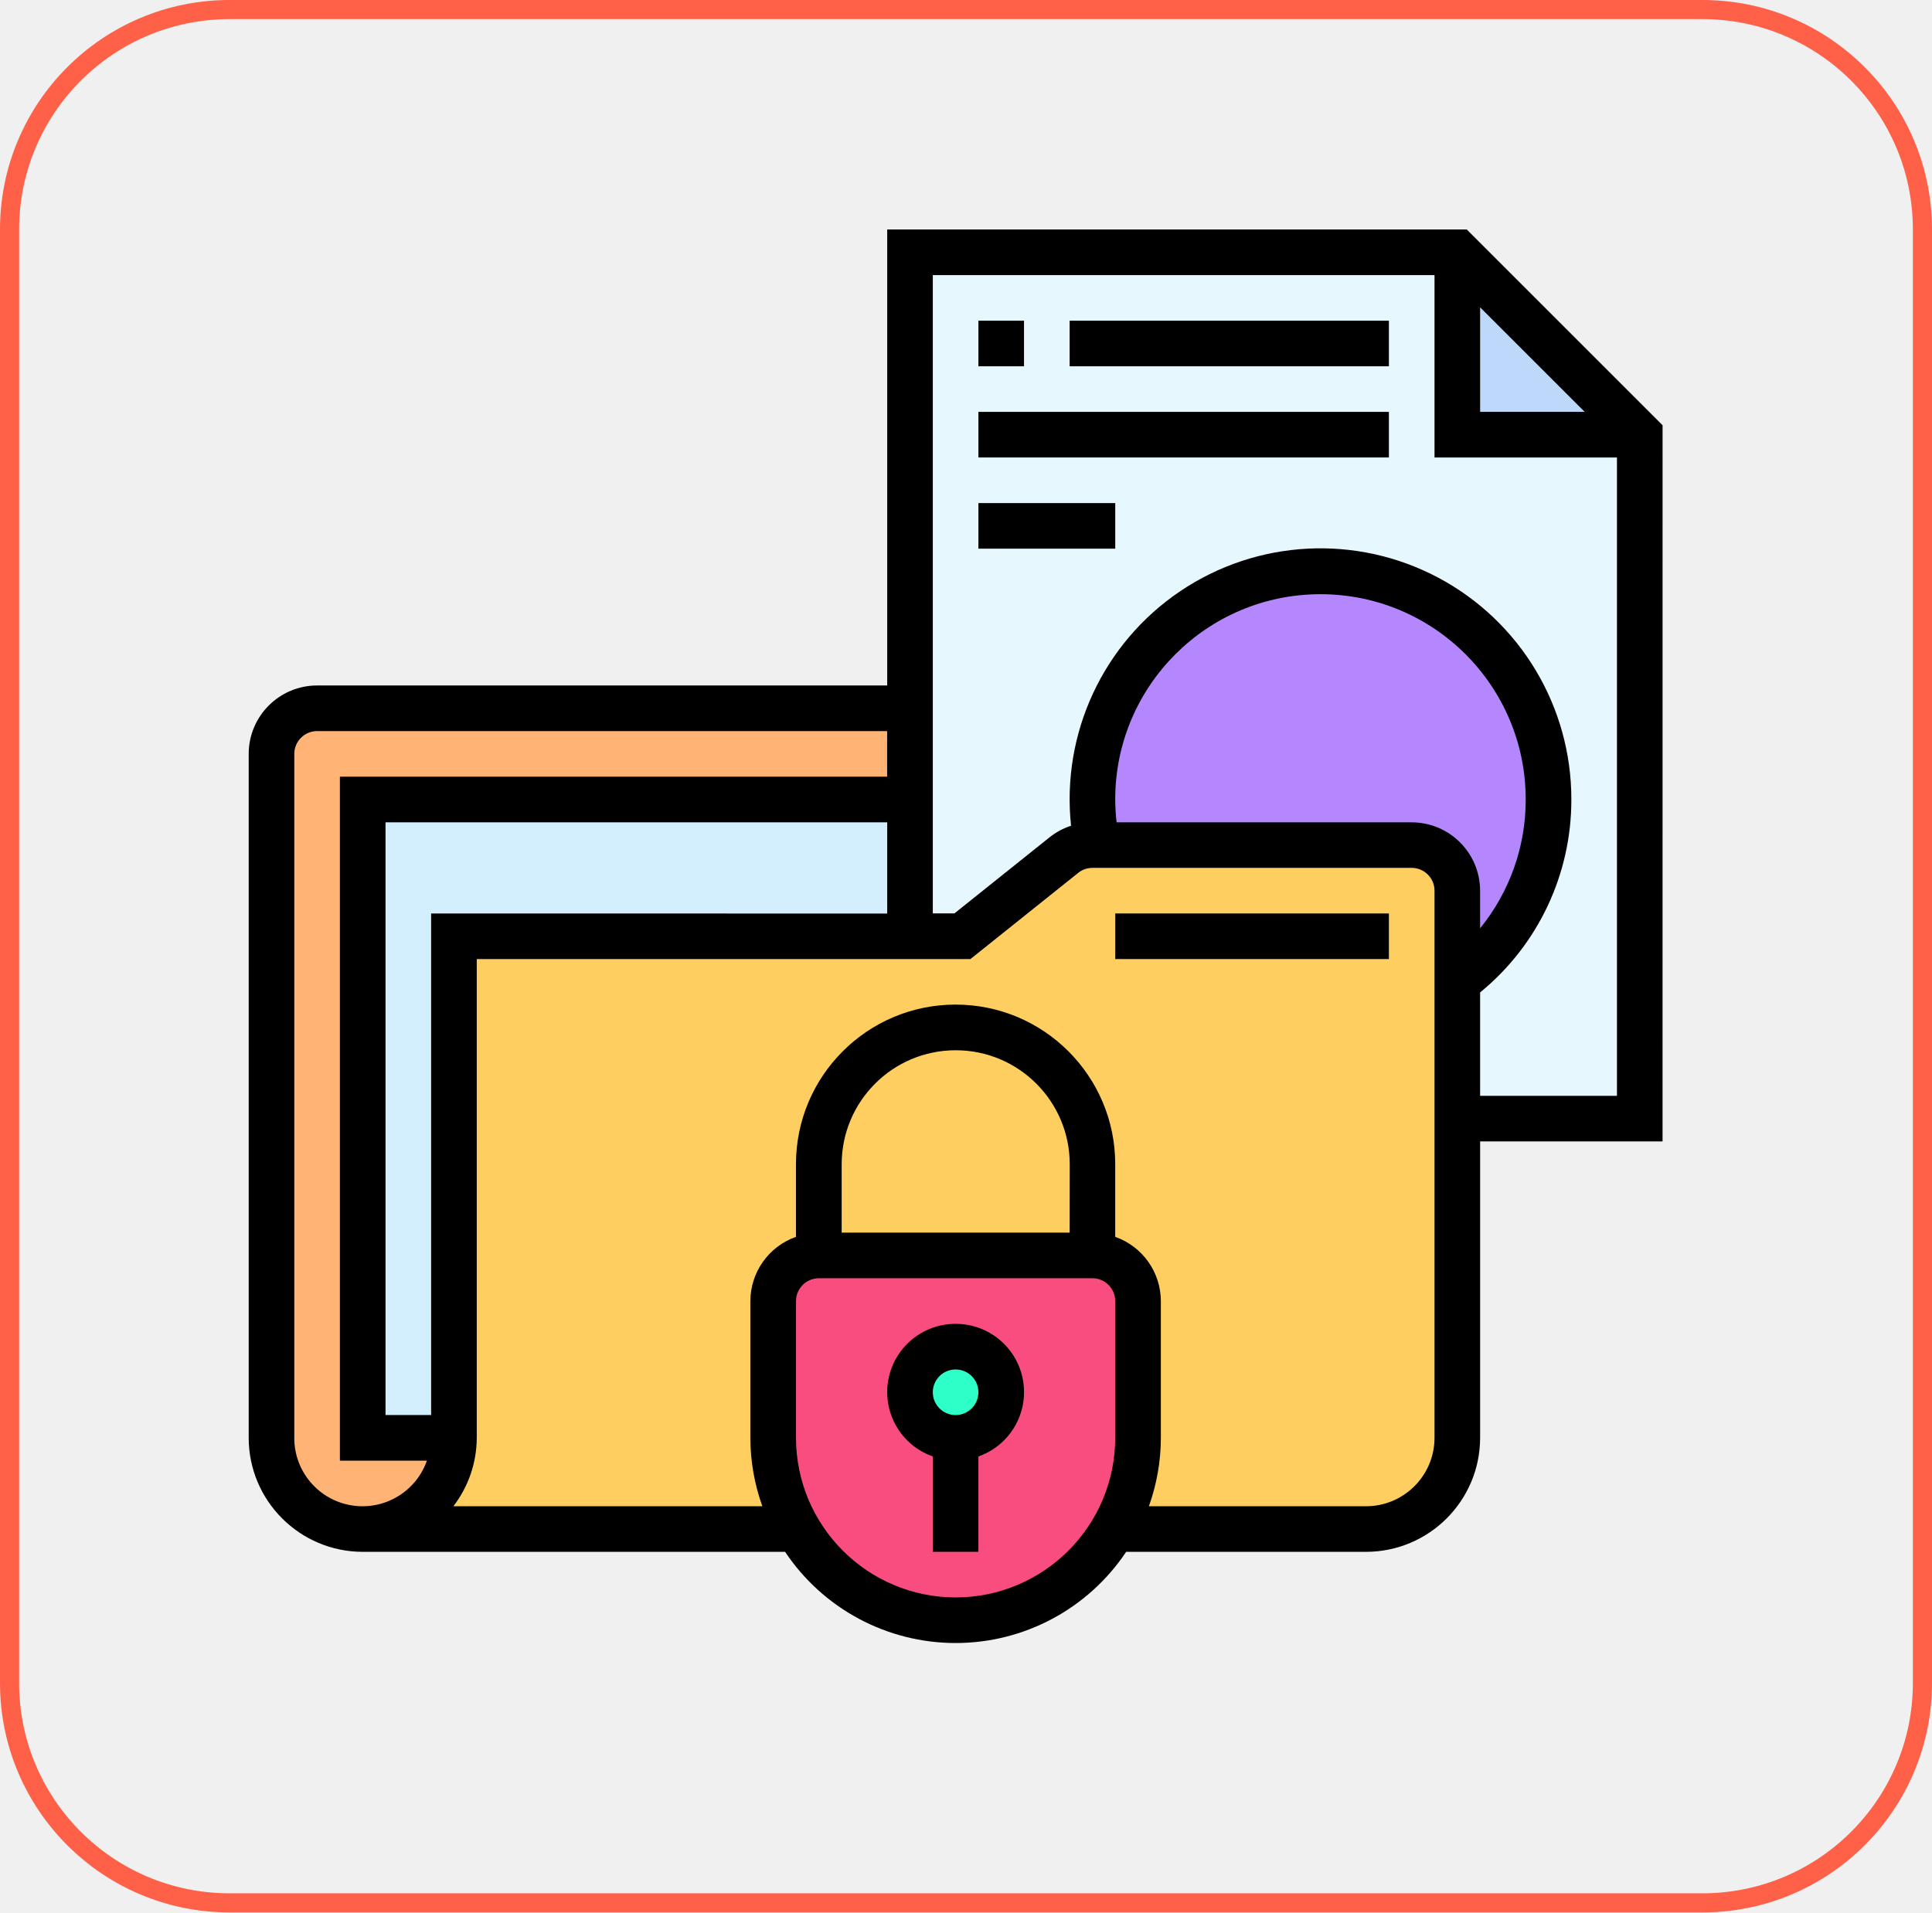
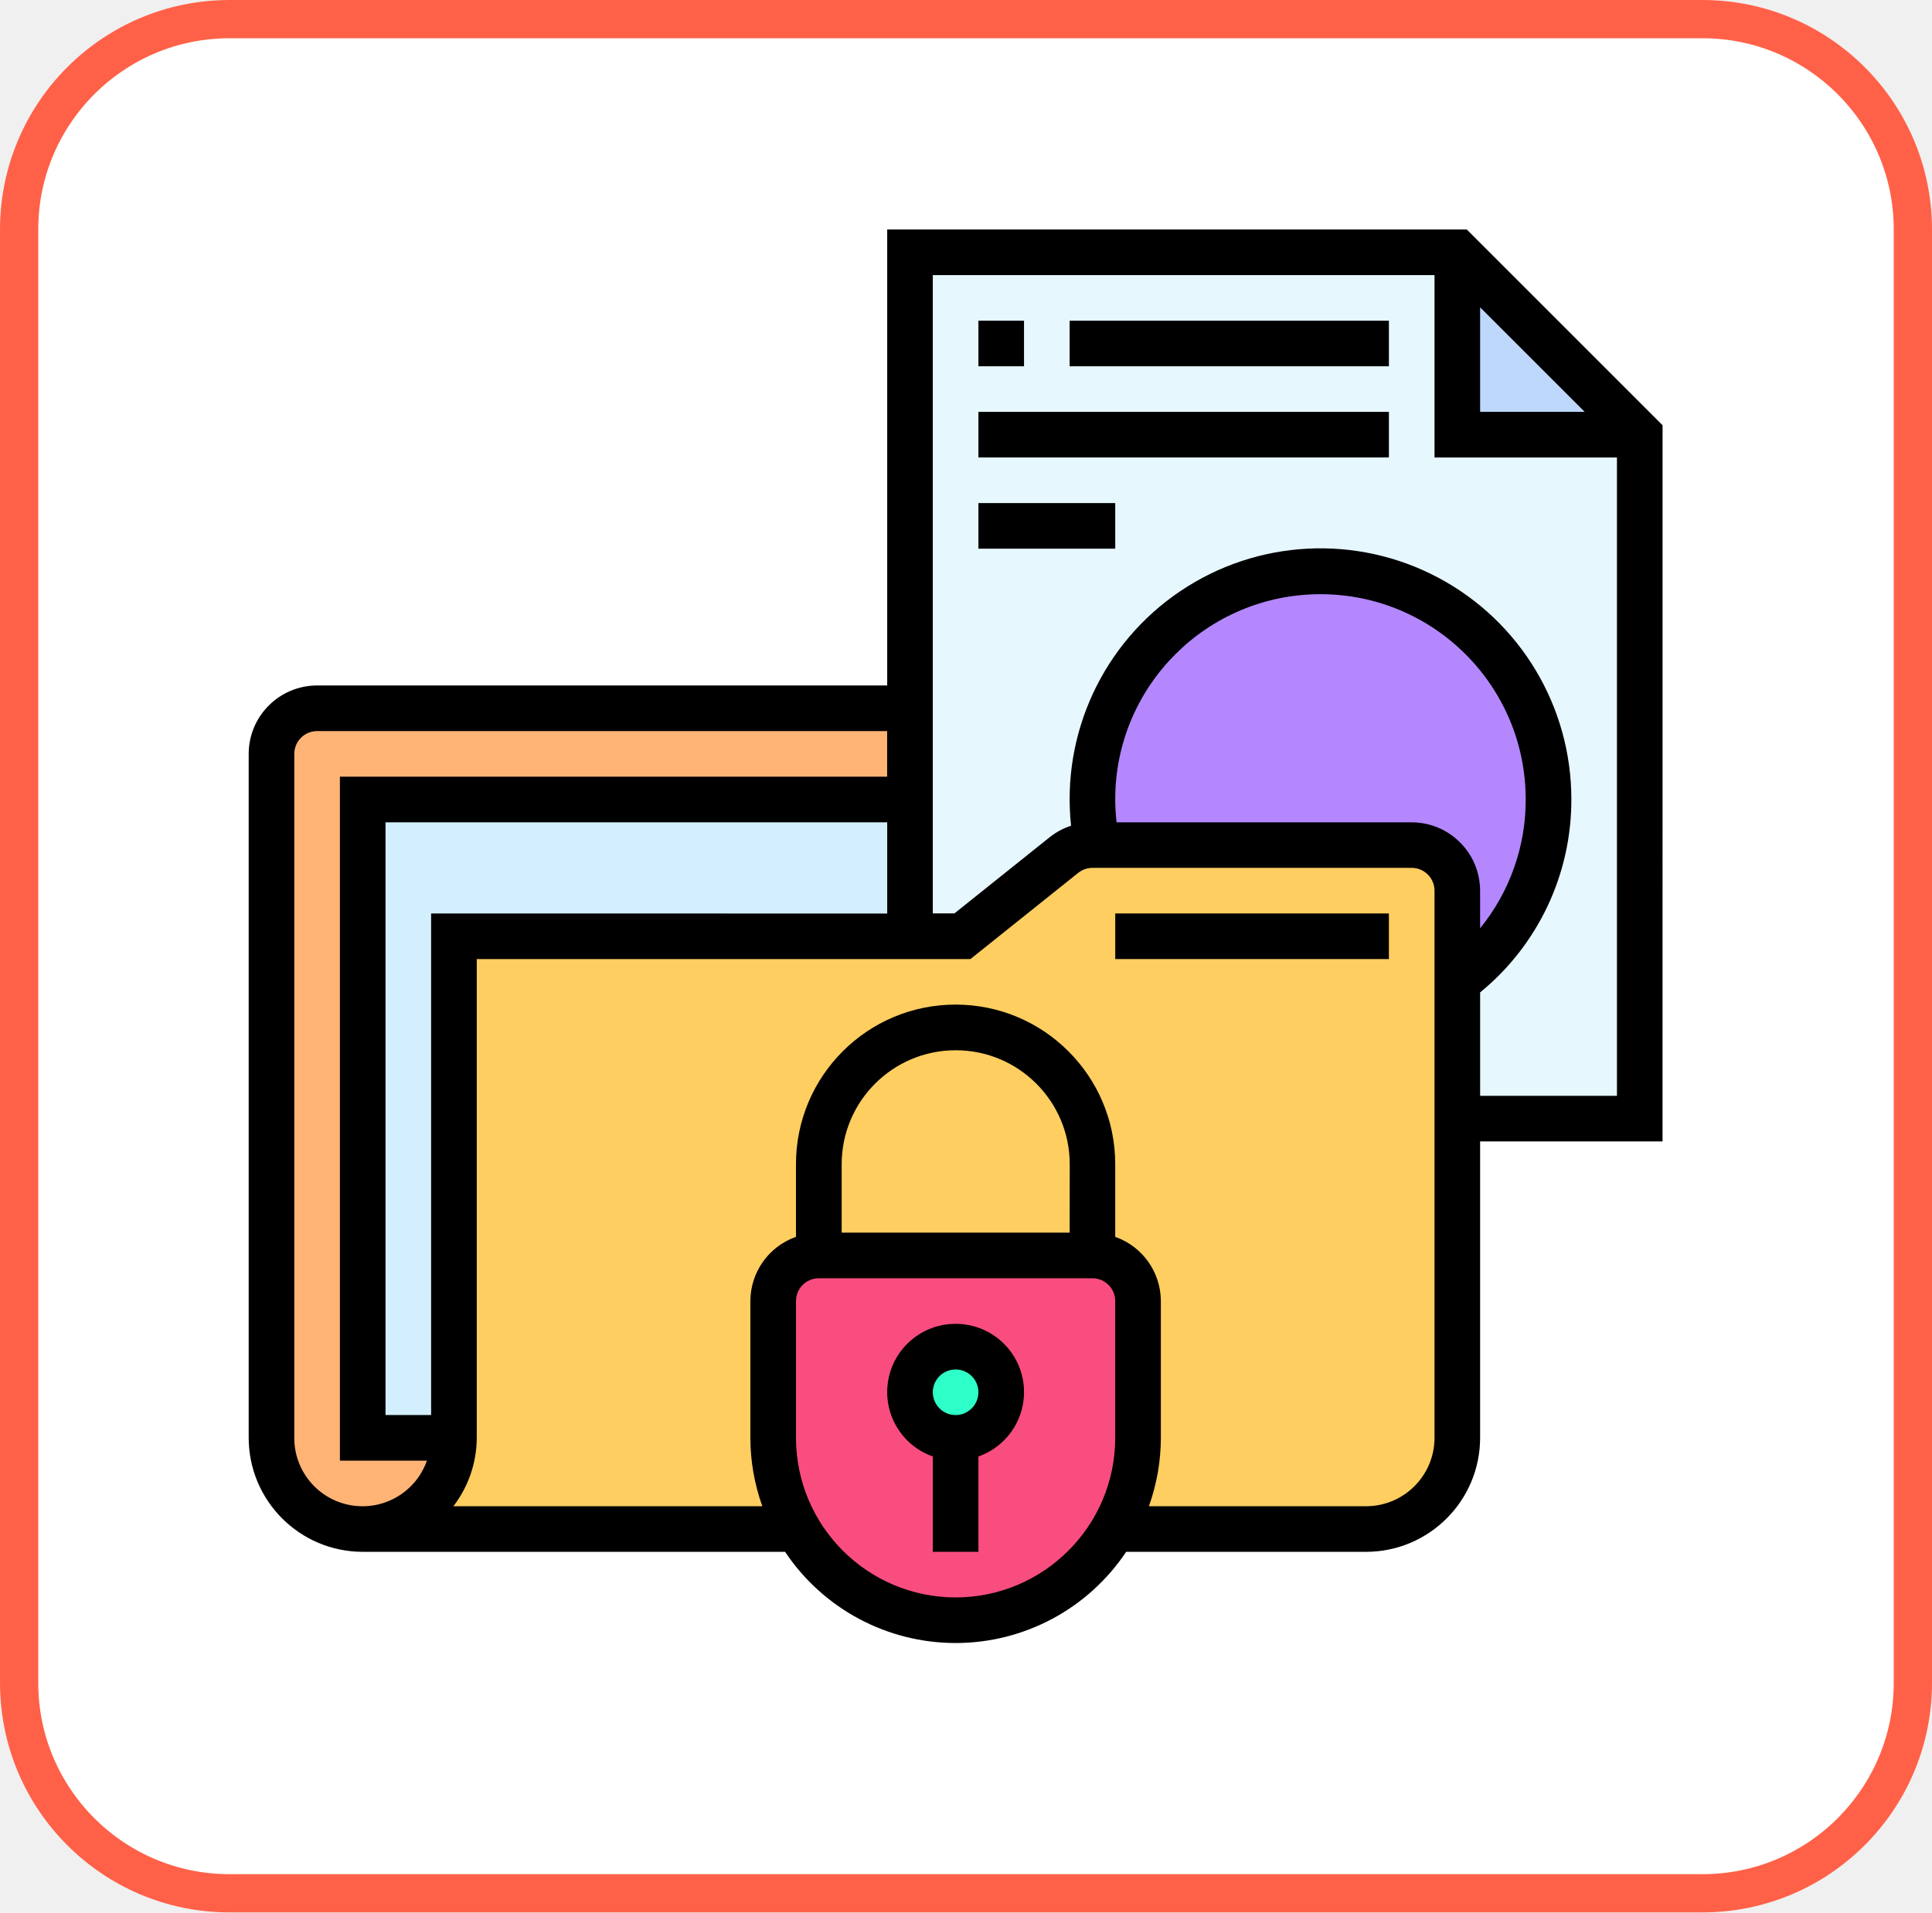
<svg xmlns="http://www.w3.org/2000/svg" width="101" height="100" viewBox="0 0 101 100">
-   <g id="Grupo_1043978" data-name="Grupo 1043978" transform="translate(-750 -3176)">
-     <g id="carpeta-confidencial" transform="translate(763 3188)">
+   <g id="Grupo_1044817" data-name="Grupo 1044817" transform="translate(-750 -3201)">
+     <g id="Grupo_1044813" data-name="Grupo 1044813">
+       <g id="Rectángulo_356239" data-name="Rectángulo 356239" transform="translate(750 3201)" fill="#fff" stroke="#ff6148" stroke-width="2">
+         <rect width="101" height="100" rx="12" stroke="none" />
+         <rect x="1" y="1" width="99" height="98" rx="11" fill="none" />
+       </g>
+     </g>
+     <g id="carpeta-confidencial" transform="translate(763 3213)">
      <path id="Trazado_163003" data-name="Trazado 163003" d="M232,31.843V8h28.612v9.537h9.537V53.3h-9.537V46.149a11.922,11.922,0,1,0-19.075-9.537A12.124,12.124,0,0,0,241.776,39h-.239a2.367,2.367,0,0,0-1.49.524l-5.305,4.244H232Zm0,0" transform="translate(-197.427 -6.808)" fill="#e6f7fe" />
      <path id="Trazado_163004" data-name="Trazado 163004" d="M433.537,17.537H424V8Zm0,0" transform="translate(-360.815 -6.808)" fill="#bed8fb" />
      <path id="Trazado_163005" data-name="Trazado 163005" d="M319.844,131.922a11.892,11.892,0,0,1-4.769,9.537V136.69a2.391,2.391,0,0,0-2.384-2.384H296.239a12.122,12.122,0,0,1-.239-2.384,11.922,11.922,0,1,1,23.843,0Zm0,0" transform="translate(-251.89 -102.118)" fill="#b487ff" />
      <path id="Trazado_163006" data-name="Trazado 163006" d="M41.381,168v4.769H12.769v33.381h4.769a4.769,4.769,0,0,1-9.537,0V170.384A2.391,2.391,0,0,1,10.384,168Zm0,0" transform="translate(-6.808 -142.965)" fill="#ffb476" />
      <path id="Trazado_163007" data-name="Trazado 163007" d="M68.612,200v7.153H44.769v26.228H40V200Zm0,0" transform="translate(-34.039 -170.196)" fill="#d3effd" />
      <path id="Trazado_163008" data-name="Trazado 163008" d="M94.84,216H78.15a2.366,2.366,0,0,0-1.49.524l-5.305,4.244H44.769V247A4.762,4.762,0,0,1,40,251.765H92.456A4.767,4.767,0,0,0,97.224,247V218.384A2.391,2.391,0,0,0,94.84,216Zm0,0" transform="translate(-34.039 -183.812)" fill="#ffce61" />
      <path id="Trazado_163009" data-name="Trazado 163009" d="M203.075,362.384v7.153a9.537,9.537,0,0,1-19.075,0v-7.153A2.391,2.391,0,0,1,186.384,360H200.69A2.391,2.391,0,0,1,203.075,362.384Zm0,0" transform="translate(-156.58 -306.353)" fill="#fa4d7f" />
      <path id="Trazado_163010" data-name="Trazado 163010" d="M236.769,394.384A2.384,2.384,0,1,1,234.384,392,2.384,2.384,0,0,1,236.769,394.384Zm0,0" transform="translate(-197.427 -333.584)" fill="#2efec7" />
      <path id="Trazado_163011" data-name="Trazado 163011" d="M73.914,10.236,63.678,0H33.38V23.843H3.576A3.581,3.581,0,0,0,0,27.42V63.185A5.968,5.968,0,0,0,5.96,69.145H28.042a10.718,10.718,0,0,0,17.83,0H58.415a5.968,5.968,0,0,0,5.961-5.961v-15.5h9.537ZM64.376,4.07l5.467,5.467H64.376ZM9.537,35.765V61.992H7.153V31H33.38v4.769ZM2.384,63.185V27.42a1.194,1.194,0,0,1,1.192-1.192h29.8v2.384H4.768V64.377H9.317a3.568,3.568,0,0,1-6.934-1.192ZM36.957,71.53a8.355,8.355,0,0,1-8.345-8.345V56.032A1.194,1.194,0,0,1,29.8,54.84H44.11A1.194,1.194,0,0,1,45.3,56.032v7.153A8.355,8.355,0,0,1,36.957,71.53Zm5.961-19.075H31V48.879a5.961,5.961,0,0,1,11.922,0ZM61.992,63.185a3.581,3.581,0,0,1-3.576,3.576H47.06a10.652,10.652,0,0,0,.626-3.576V56.032A3.572,3.572,0,0,0,45.3,52.675v-3.8a8.345,8.345,0,0,0-16.69,0v3.8a3.572,3.572,0,0,0-2.384,3.357v7.153a10.652,10.652,0,0,0,.626,3.576H10.7a5.9,5.9,0,0,0,1.223-3.576V38.149H37.73l5.635-4.507a1.194,1.194,0,0,1,.744-.261H60.8a1.194,1.194,0,0,1,1.192,1.192ZM45.3,29.8a10.729,10.729,0,1,1,21.459,0,10.633,10.633,0,0,1-2.384,6.741V34.573A3.581,3.581,0,0,0,60.8,31H45.372A10.707,10.707,0,0,1,45.3,29.8ZM64.376,45.3V39.893A12.993,12.993,0,0,0,69.145,29.8a13.114,13.114,0,1,0-26.154,1.377,3.576,3.576,0,0,0-1.116.6l-4.981,3.985h-1.13V2.384H61.992v9.537h9.537V45.3Zm0,0" transform="translate(0.001)" />
      <path id="Trazado_163012" data-name="Trazado 163012" d="M227.576,384a3.568,3.568,0,0,0-1.192,6.934v4.988h2.384v-4.988A3.568,3.568,0,0,0,227.576,384Zm0,4.769a1.192,1.192,0,1,1,1.192-1.192A1.194,1.194,0,0,1,227.576,388.769Zm0,0" transform="translate(-190.619 -326.776)" />
      <path id="Trazado_163013" data-name="Trazado 163013" d="M304,240h14.306v2.384H304Zm0,0" transform="translate(-258.698 -204.235)" />
      <path id="Trazado_163014" data-name="Trazado 163014" d="M256,32h2.384v2.384H256Zm0,0" transform="translate(-217.851 -27.231)" />
      <path id="Trazado_163015" data-name="Trazado 163015" d="M288,32h16.69v2.384H288Zm0,0" transform="translate(-245.082 -27.231)" />
      <path id="Trazado_163016" data-name="Trazado 163016" d="M256,64h21.459v2.384H256Zm0,0" transform="translate(-217.851 -54.463)" />
      <path id="Trazado_163017" data-name="Trazado 163017" d="M256,96h7.153v2.384H256Zm0,0" transform="translate(-217.851 -81.694)" />
    </g>
-     <g id="Rectángulo_356239" data-name="Rectángulo 356239" transform="translate(750 3176)" fill="none" stroke="#ff6148" stroke-width="1">
-       <rect width="101" height="100" rx="12" stroke="none" />
-       <rect x="0.5" y="0.5" width="100" height="99" rx="11.5" fill="none" />
-     </g>
  </g>
</svg>
